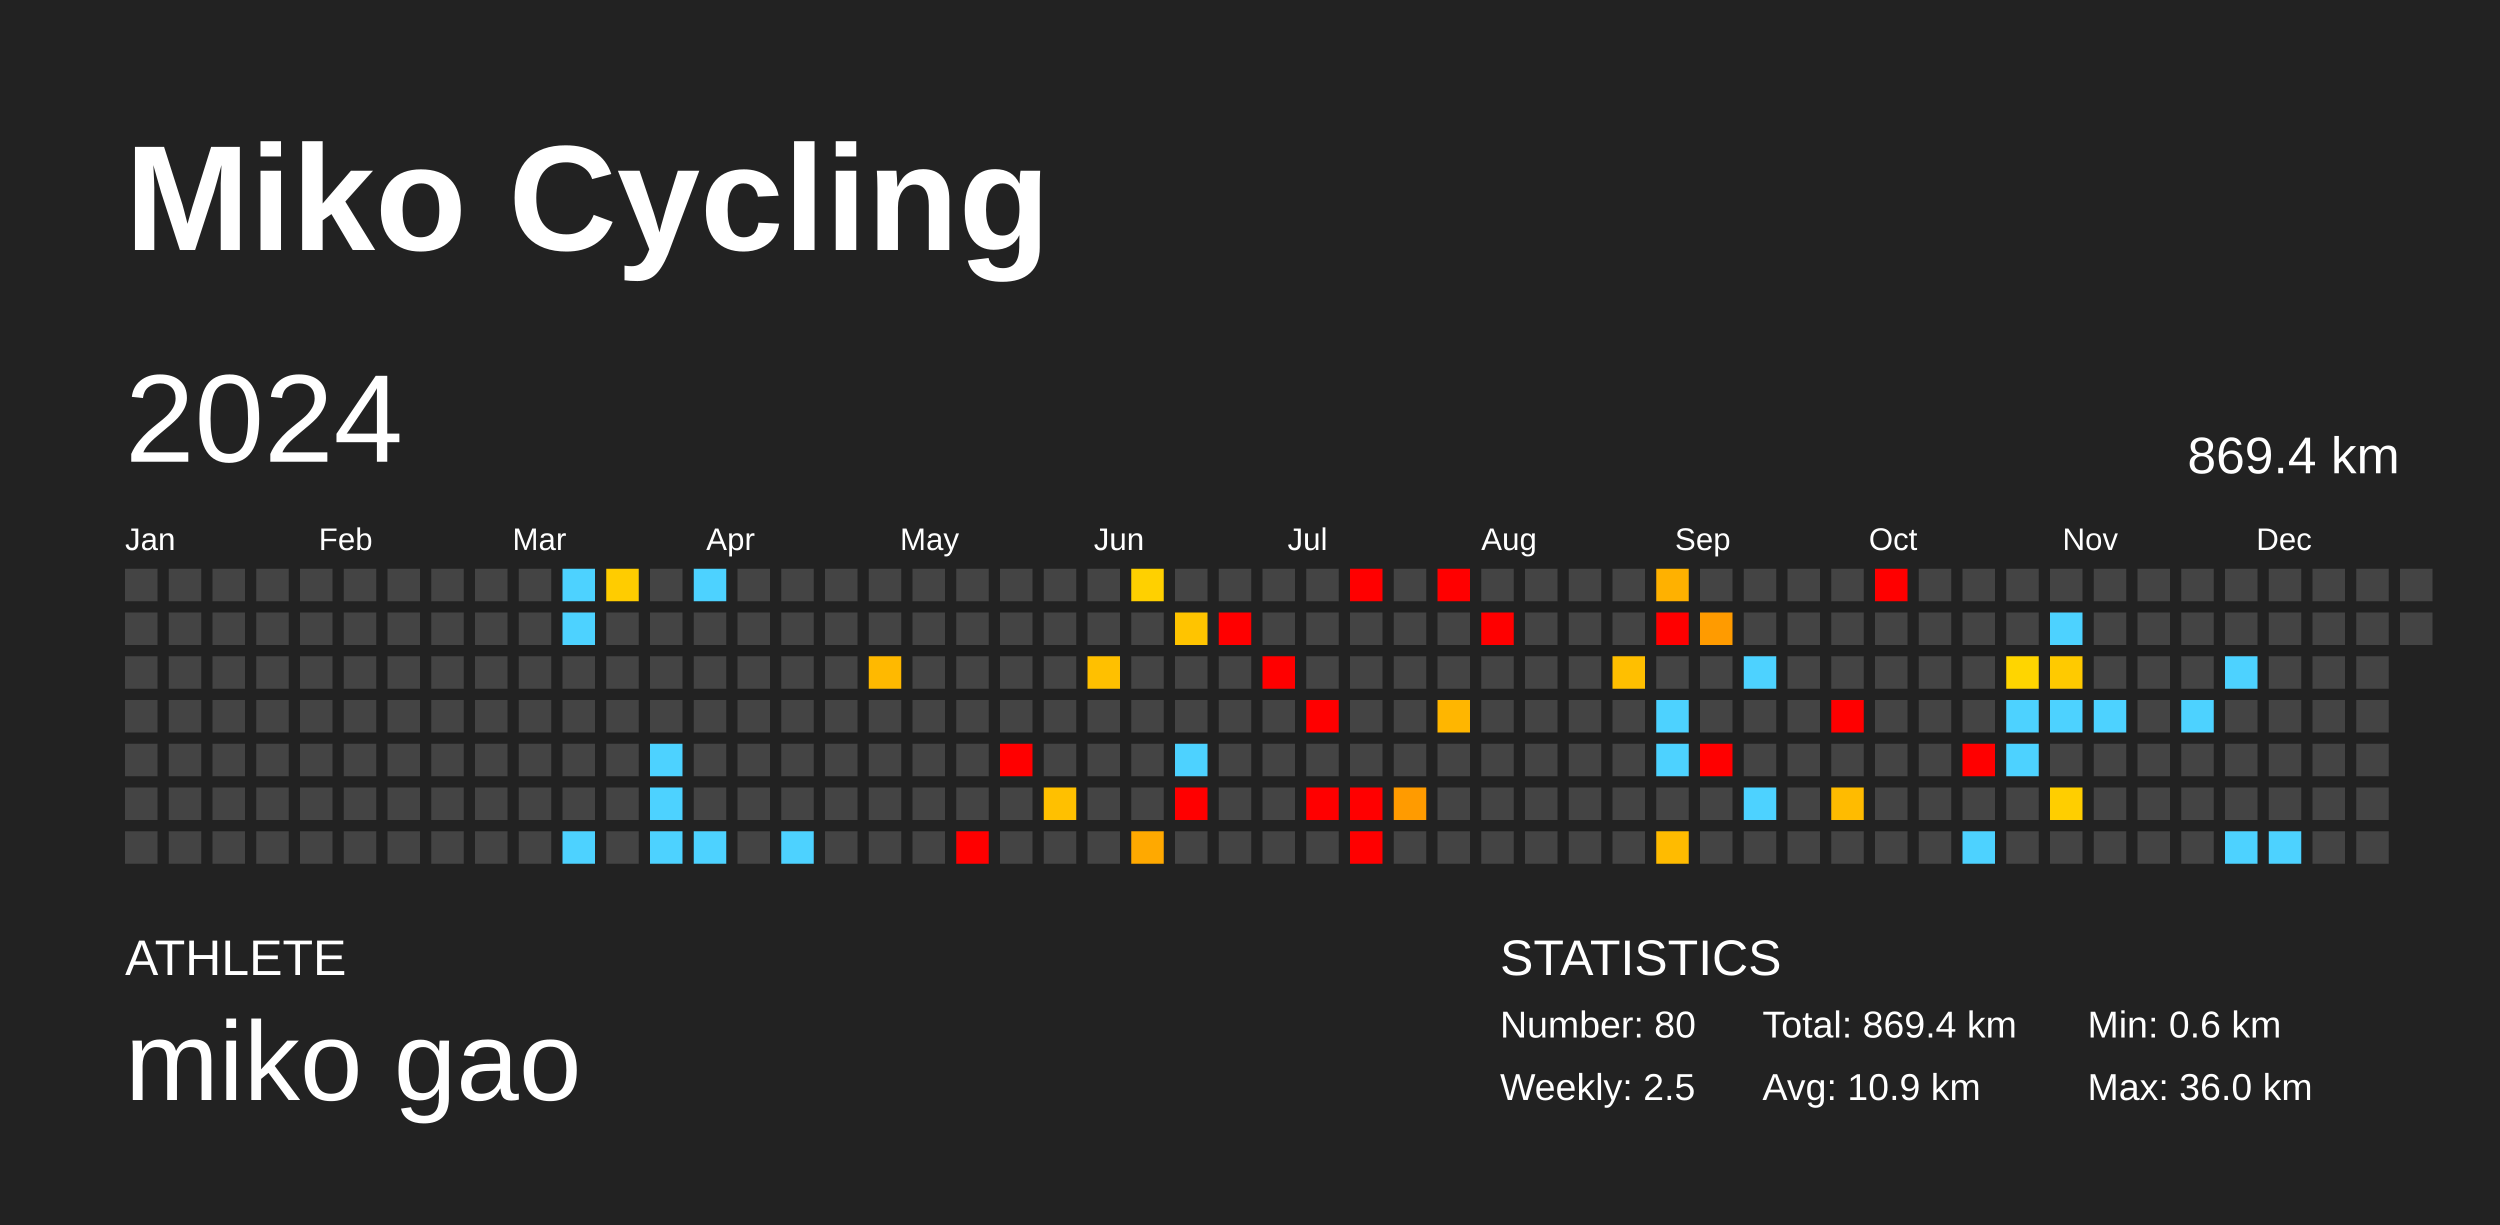
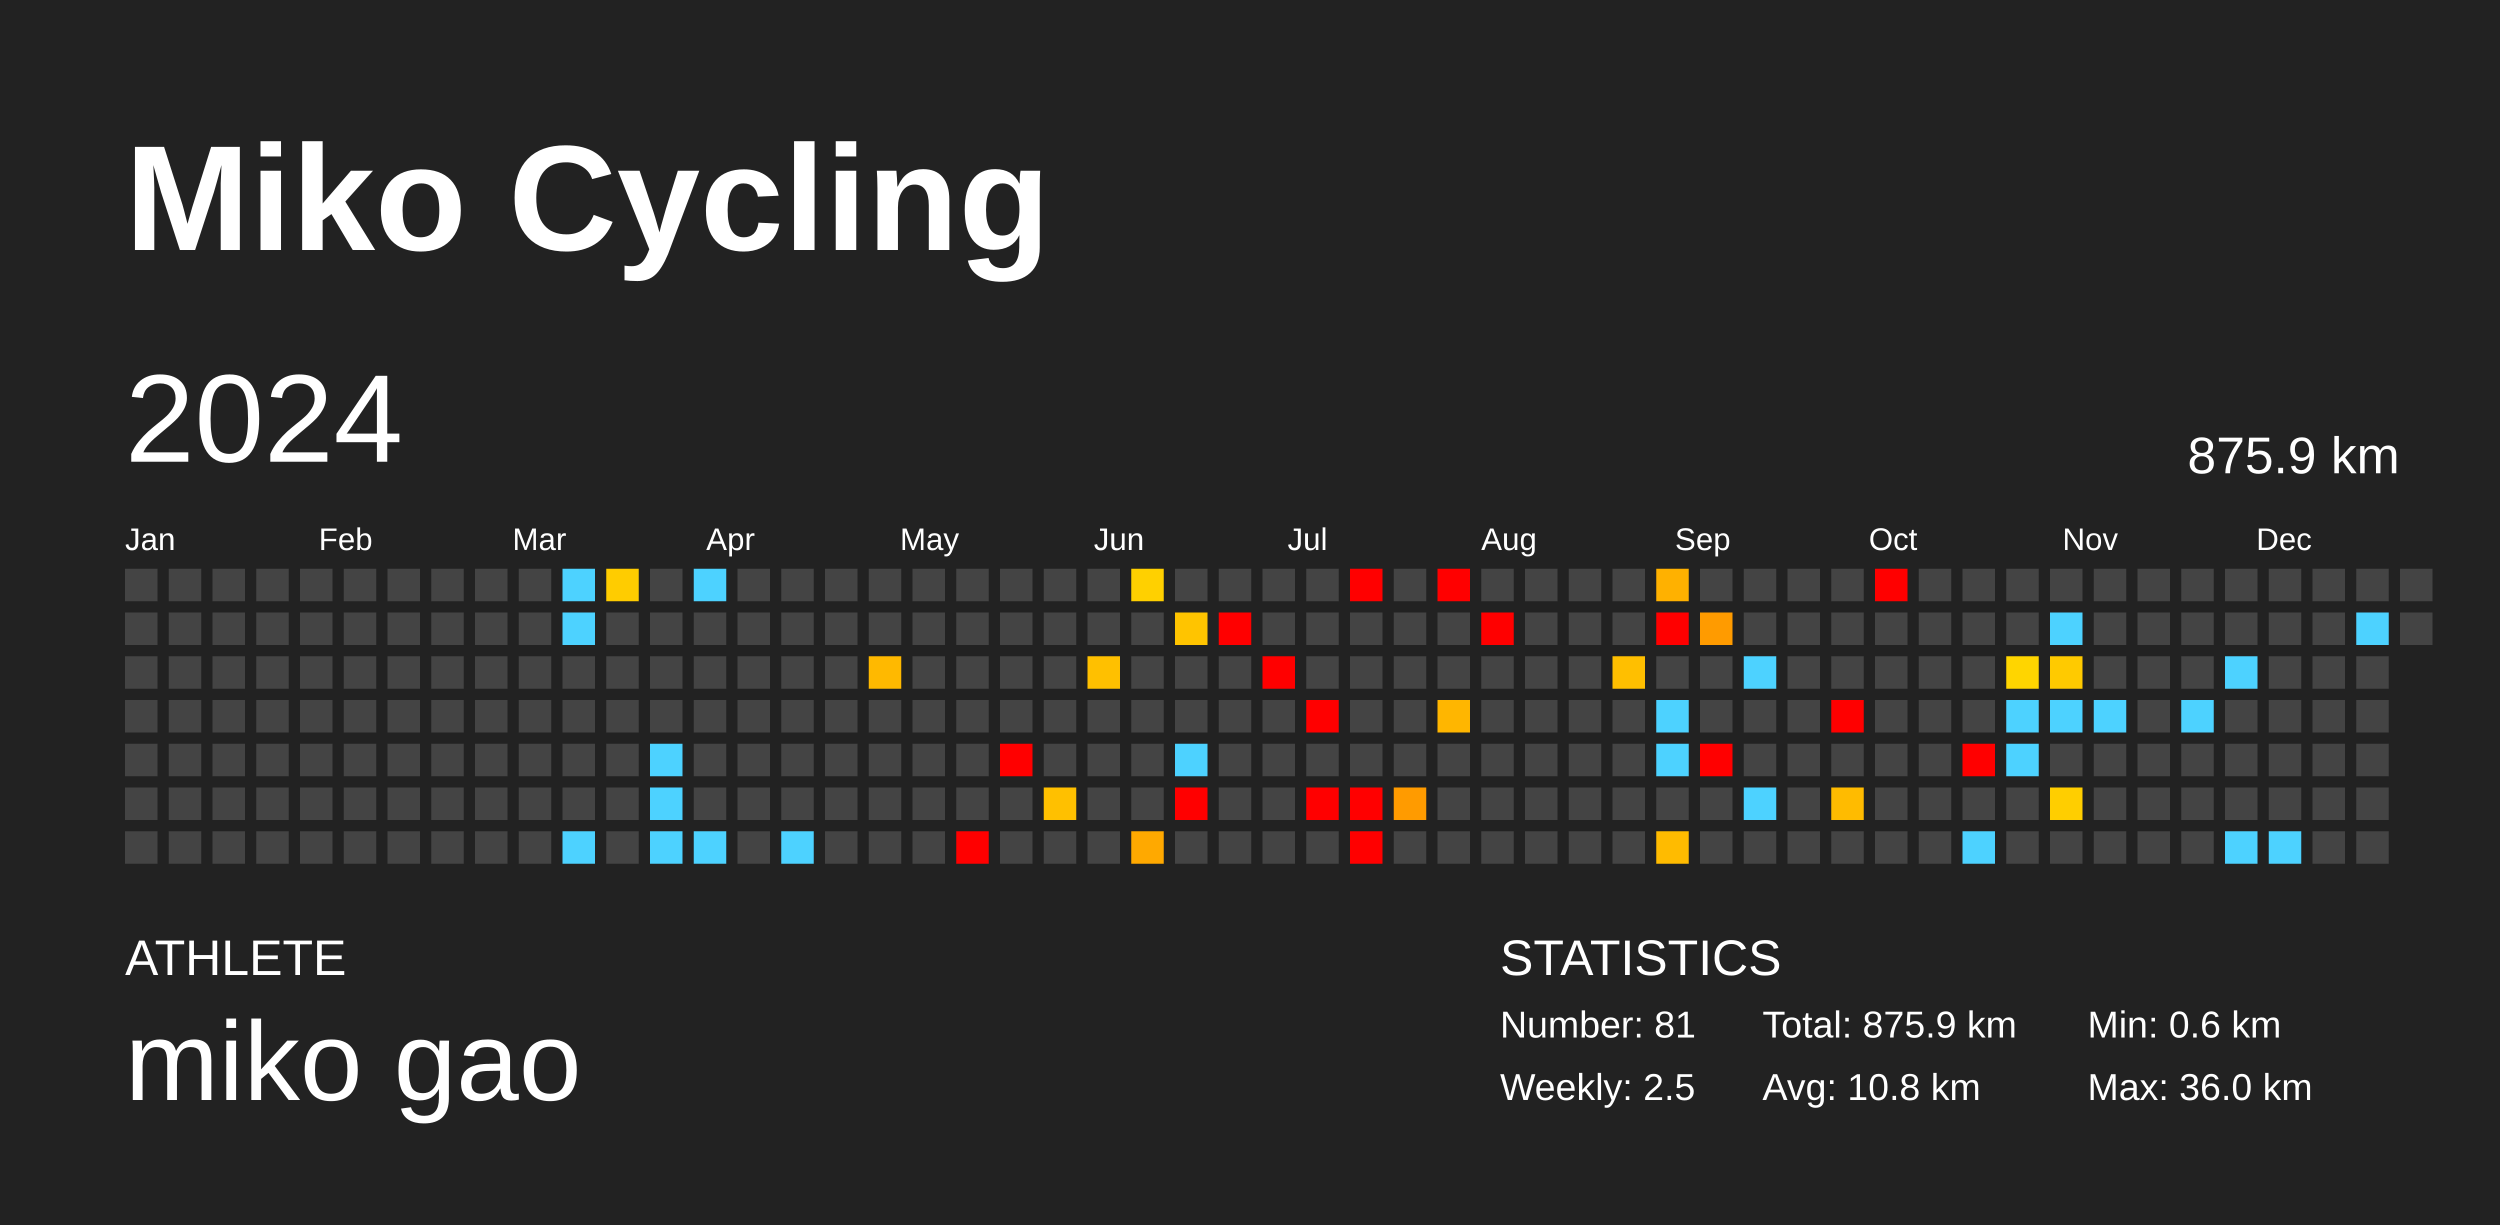
<svg xmlns="http://www.w3.org/2000/svg" baseProfile="full" height="98mm" version="1.1" viewBox="0,0,200,98" width="200mm">
  <defs />
  <rect fill="#222222" height="98" width="200" x="0" y="0" />
  <text fill="#FFFFFF" style="font-size:12px; font-family:Arial; font-weight:bold;" x="10" y="20">Miko Cycling</text>
  <text fill="#FFFFFF" style="font-size:4px; font-family:Arial" x="10" y="78">ATHLETE</text>
  <text fill="#FFFFFF" style="font-size:9px; font-family:Arial" x="10" y="88">miko gao</text>
  <text fill="#FFFFFF" style="font-size:4px; font-family:Arial" x="120" y="78">STATISTICS</text>
-   <text fill="#FFFFFF" style="font-size:3px; font-family:Arial" x="120" y="83">Number: 80</text>
+   <text fill="#FFFFFF" style="font-size:3px; font-family:Arial" x="120" y="83">Number: 81</text>
  <text fill="#FFFFFF" style="font-size:3px; font-family:Arial" x="120" y="88">Weekly: 2.5</text>
-   <text fill="#FFFFFF" style="font-size:3px; font-family:Arial" x="141" y="83">Total: 869.4 km</text>
-   <text fill="#FFFFFF" style="font-size:3px; font-family:Arial" x="141" y="88">Avg: 10.9 km</text>
+   <text fill="#FFFFFF" style="font-size:3px; font-family:Arial" x="141" y="83">Total: 875.9 km</text>
+   <text fill="#FFFFFF" style="font-size:3px; font-family:Arial" x="141" y="88">Avg: 10.8 km</text>
  <text fill="#FFFFFF" style="font-size:3px; font-family:Arial" x="167" y="83">Min: 0.6 km</text>
  <text fill="#FFFFFF" style="font-size:3px; font-family:Arial" x="167" y="88">Max: 36.0 km</text>
  <text dominant-baseline="hanging" fill="#FFFFFF" style="font-size:10.0px; font-family:Arial;" x="10" y="30">2024</text>
-   <text dominant-baseline="hanging" fill="#FFFFFF" style="font-size:4.125px; font-family:Arial;" x="175" y="35">869.4 km</text>
+   <text dominant-baseline="hanging" fill="#FFFFFF" style="font-size:4.125px; font-family:Arial;" x="175" y="35">875.9 km</text>
  <text fill="#FFFFFF" style="font-size:2.5px; font-family:Arial" x="10.0" y="44">Jan</text>
  <text fill="#FFFFFF" style="font-size:2.5px; font-family:Arial" x="25.5" y="44">Feb</text>
  <text fill="#FFFFFF" style="font-size:2.5px; font-family:Arial" x="41.0" y="44">Mar</text>
  <text fill="#FFFFFF" style="font-size:2.5px; font-family:Arial" x="56.5" y="44">Apr</text>
  <text fill="#FFFFFF" style="font-size:2.5px; font-family:Arial" x="72.0" y="44">May</text>
  <text fill="#FFFFFF" style="font-size:2.5px; font-family:Arial" x="87.5" y="44">Jun</text>
  <text fill="#FFFFFF" style="font-size:2.5px; font-family:Arial" x="103.0" y="44">Jul</text>
  <text fill="#FFFFFF" style="font-size:2.5px; font-family:Arial" x="118.5" y="44">Aug</text>
  <text fill="#FFFFFF" style="font-size:2.5px; font-family:Arial" x="134.0" y="44">Sep</text>
  <text fill="#FFFFFF" style="font-size:2.5px; font-family:Arial" x="149.5" y="44">Oct</text>
  <text fill="#FFFFFF" style="font-size:2.5px; font-family:Arial" x="165.0" y="44">Nov</text>
  <text fill="#FFFFFF" style="font-size:2.5px; font-family:Arial" x="180.5" y="44">Dec</text>
  <rect fill="#444444" height="2.6" width="2.6" x="10.0" y="45.5" />
  <rect fill="#444444" height="2.6" width="2.6" x="10.0" y="49.0" />
  <rect fill="#444444" height="2.6" width="2.6" x="10.0" y="52.5" />
  <rect fill="#444444" height="2.6" width="2.6" x="10.0" y="56.0" />
  <rect fill="#444444" height="2.6" width="2.6" x="10.0" y="59.5" />
  <rect fill="#444444" height="2.6" width="2.6" x="10.0" y="63.0" />
  <rect fill="#444444" height="2.6" width="2.6" x="10.0" y="66.5" />
  <rect fill="#444444" height="2.6" width="2.6" x="13.5" y="45.5" />
  <rect fill="#444444" height="2.6" width="2.6" x="13.5" y="49.0" />
  <rect fill="#444444" height="2.6" width="2.6" x="13.5" y="52.5" />
  <rect fill="#444444" height="2.6" width="2.6" x="13.5" y="56.0" />
  <rect fill="#444444" height="2.6" width="2.6" x="13.5" y="59.5" />
  <rect fill="#444444" height="2.6" width="2.6" x="13.5" y="63.0" />
  <rect fill="#444444" height="2.6" width="2.6" x="13.5" y="66.5" />
  <rect fill="#444444" height="2.6" width="2.6" x="17.0" y="45.5" />
  <rect fill="#444444" height="2.6" width="2.6" x="17.0" y="49.0" />
  <rect fill="#444444" height="2.6" width="2.6" x="17.0" y="52.5" />
  <rect fill="#444444" height="2.6" width="2.6" x="17.0" y="56.0" />
  <rect fill="#444444" height="2.6" width="2.6" x="17.0" y="59.5" />
  <rect fill="#444444" height="2.6" width="2.6" x="17.0" y="63.0" />
  <rect fill="#444444" height="2.6" width="2.6" x="17.0" y="66.5" />
  <rect fill="#444444" height="2.6" width="2.6" x="20.5" y="45.5" />
  <rect fill="#444444" height="2.6" width="2.6" x="20.5" y="49.0" />
  <rect fill="#444444" height="2.6" width="2.6" x="20.5" y="52.5" />
  <rect fill="#444444" height="2.6" width="2.6" x="20.5" y="56.0" />
  <rect fill="#444444" height="2.6" width="2.6" x="20.5" y="59.5" />
  <rect fill="#444444" height="2.6" width="2.6" x="20.5" y="63.0" />
  <rect fill="#444444" height="2.6" width="2.6" x="20.5" y="66.5" />
  <rect fill="#444444" height="2.6" width="2.6" x="24.0" y="45.5" />
  <rect fill="#444444" height="2.6" width="2.6" x="24.0" y="49.0" />
  <rect fill="#444444" height="2.6" width="2.6" x="24.0" y="52.5" />
  <rect fill="#444444" height="2.6" width="2.6" x="24.0" y="56.0" />
  <rect fill="#444444" height="2.6" width="2.6" x="24.0" y="59.5" />
  <rect fill="#444444" height="2.6" width="2.6" x="24.0" y="63.0" />
  <rect fill="#444444" height="2.6" width="2.6" x="24.0" y="66.5" />
  <rect fill="#444444" height="2.6" width="2.6" x="27.5" y="45.5" />
  <rect fill="#444444" height="2.6" width="2.6" x="27.5" y="49.0" />
  <rect fill="#444444" height="2.6" width="2.6" x="27.5" y="52.5" />
  <rect fill="#444444" height="2.6" width="2.6" x="27.5" y="56.0" />
  <rect fill="#444444" height="2.6" width="2.6" x="27.5" y="59.5" />
  <rect fill="#444444" height="2.6" width="2.6" x="27.5" y="63.0" />
  <rect fill="#444444" height="2.6" width="2.6" x="27.5" y="66.5" />
  <rect fill="#444444" height="2.6" width="2.6" x="31.0" y="45.5" />
  <rect fill="#444444" height="2.6" width="2.6" x="31.0" y="49.0" />
  <rect fill="#444444" height="2.6" width="2.6" x="31.0" y="52.5" />
  <rect fill="#444444" height="2.6" width="2.6" x="31.0" y="56.0" />
  <rect fill="#444444" height="2.6" width="2.6" x="31.0" y="59.5" />
  <rect fill="#444444" height="2.6" width="2.6" x="31.0" y="63.0" />
  <rect fill="#444444" height="2.6" width="2.6" x="31.0" y="66.5" />
  <rect fill="#444444" height="2.6" width="2.6" x="34.5" y="45.5" />
  <rect fill="#444444" height="2.6" width="2.6" x="34.5" y="49.0" />
  <rect fill="#444444" height="2.6" width="2.6" x="34.5" y="52.5" />
  <rect fill="#444444" height="2.6" width="2.6" x="34.5" y="56.0" />
  <rect fill="#444444" height="2.6" width="2.6" x="34.5" y="59.5" />
  <rect fill="#444444" height="2.6" width="2.6" x="34.5" y="63.0" />
  <rect fill="#444444" height="2.6" width="2.6" x="34.5" y="66.5" />
  <rect fill="#444444" height="2.6" width="2.6" x="38.0" y="45.5" />
  <rect fill="#444444" height="2.6" width="2.6" x="38.0" y="49.0" />
  <rect fill="#444444" height="2.6" width="2.6" x="38.0" y="52.5" />
  <rect fill="#444444" height="2.6" width="2.6" x="38.0" y="56.0" />
  <rect fill="#444444" height="2.6" width="2.6" x="38.0" y="59.5" />
  <rect fill="#444444" height="2.6" width="2.6" x="38.0" y="63.0" />
  <rect fill="#444444" height="2.6" width="2.6" x="38.0" y="66.5" />
  <rect fill="#444444" height="2.6" width="2.6" x="41.5" y="45.5" />
  <rect fill="#444444" height="2.6" width="2.6" x="41.5" y="49.0" />
  <rect fill="#444444" height="2.6" width="2.6" x="41.5" y="52.5" />
  <rect fill="#444444" height="2.6" width="2.6" x="41.5" y="56.0" />
  <rect fill="#444444" height="2.6" width="2.6" x="41.5" y="59.5" />
  <rect fill="#444444" height="2.6" width="2.6" x="41.5" y="63.0" />
  <rect fill="#444444" height="2.6" width="2.6" x="41.5" y="66.5" />
  <rect fill="#4dd2ff" height="2.6" width="2.6" x="45.0" y="45.5" />
  <rect fill="#4dd2ff" height="2.6" width="2.6" x="45.0" y="49.0" />
  <rect fill="#444444" height="2.6" width="2.6" x="45.0" y="52.5" />
  <rect fill="#444444" height="2.6" width="2.6" x="45.0" y="56.0" />
  <rect fill="#444444" height="2.6" width="2.6" x="45.0" y="59.5" />
  <rect fill="#444444" height="2.6" width="2.6" x="45.0" y="63.0" />
  <rect fill="#4dd2ff" height="2.6" width="2.6" x="45.0" y="66.5" />
  <rect fill="#ffcc00" height="2.6" width="2.6" x="48.5" y="45.5" />
  <rect fill="#444444" height="2.6" width="2.6" x="48.5" y="49.0" />
  <rect fill="#444444" height="2.6" width="2.6" x="48.5" y="52.5" />
  <rect fill="#444444" height="2.6" width="2.6" x="48.5" y="56.0" />
  <rect fill="#444444" height="2.6" width="2.6" x="48.5" y="59.5" />
  <rect fill="#444444" height="2.6" width="2.6" x="48.5" y="63.0" />
  <rect fill="#444444" height="2.6" width="2.6" x="48.5" y="66.5" />
  <rect fill="#444444" height="2.6" width="2.6" x="52.0" y="45.5" />
  <rect fill="#444444" height="2.6" width="2.6" x="52.0" y="49.0" />
  <rect fill="#444444" height="2.6" width="2.6" x="52.0" y="52.5" />
  <rect fill="#444444" height="2.6" width="2.6" x="52.0" y="56.0" />
  <rect fill="#4dd2ff" height="2.6" width="2.6" x="52.0" y="59.5" />
  <rect fill="#4dd2ff" height="2.6" width="2.6" x="52.0" y="63.0" />
  <rect fill="#4dd2ff" height="2.6" width="2.6" x="52.0" y="66.5" />
  <rect fill="#4dd2ff" height="2.6" width="2.6" x="55.5" y="45.5" />
  <rect fill="#444444" height="2.6" width="2.6" x="55.5" y="49.0" />
  <rect fill="#444444" height="2.6" width="2.6" x="55.5" y="52.5" />
  <rect fill="#444444" height="2.6" width="2.6" x="55.5" y="56.0" />
  <rect fill="#444444" height="2.6" width="2.6" x="55.5" y="59.5" />
  <rect fill="#444444" height="2.6" width="2.6" x="55.5" y="63.0" />
  <rect fill="#4dd2ff" height="2.6" width="2.6" x="55.5" y="66.5" />
  <rect fill="#444444" height="2.6" width="2.6" x="59.0" y="45.5" />
  <rect fill="#444444" height="2.6" width="2.6" x="59.0" y="49.0" />
  <rect fill="#444444" height="2.6" width="2.6" x="59.0" y="52.5" />
  <rect fill="#444444" height="2.6" width="2.6" x="59.0" y="56.0" />
  <rect fill="#444444" height="2.6" width="2.6" x="59.0" y="59.5" />
  <rect fill="#444444" height="2.6" width="2.6" x="59.0" y="63.0" />
  <rect fill="#444444" height="2.6" width="2.6" x="59.0" y="66.5" />
  <rect fill="#444444" height="2.6" width="2.6" x="62.5" y="45.5" />
  <rect fill="#444444" height="2.6" width="2.6" x="62.5" y="49.0" />
  <rect fill="#444444" height="2.6" width="2.6" x="62.5" y="52.5" />
  <rect fill="#444444" height="2.6" width="2.6" x="62.5" y="56.0" />
  <rect fill="#444444" height="2.6" width="2.6" x="62.5" y="59.5" />
  <rect fill="#444444" height="2.6" width="2.6" x="62.5" y="63.0" />
  <rect fill="#4dd2ff" height="2.6" width="2.6" x="62.5" y="66.5" />
  <rect fill="#444444" height="2.6" width="2.6" x="66.0" y="45.5" />
  <rect fill="#444444" height="2.6" width="2.6" x="66.0" y="49.0" />
  <rect fill="#444444" height="2.6" width="2.6" x="66.0" y="52.5" />
  <rect fill="#444444" height="2.6" width="2.6" x="66.0" y="56.0" />
  <rect fill="#444444" height="2.6" width="2.6" x="66.0" y="59.5" />
  <rect fill="#444444" height="2.6" width="2.6" x="66.0" y="63.0" />
  <rect fill="#444444" height="2.6" width="2.6" x="66.0" y="66.5" />
  <rect fill="#444444" height="2.6" width="2.6" x="69.5" y="45.5" />
  <rect fill="#444444" height="2.6" width="2.6" x="69.5" y="49.0" />
  <rect fill="#ffb900" height="2.6" width="2.6" x="69.5" y="52.5" />
  <rect fill="#444444" height="2.6" width="2.6" x="69.5" y="56.0" />
  <rect fill="#444444" height="2.6" width="2.6" x="69.5" y="59.5" />
  <rect fill="#444444" height="2.6" width="2.6" x="69.5" y="63.0" />
  <rect fill="#444444" height="2.6" width="2.6" x="69.5" y="66.5" />
  <rect fill="#444444" height="2.6" width="2.6" x="73.0" y="45.5" />
  <rect fill="#444444" height="2.6" width="2.6" x="73.0" y="49.0" />
  <rect fill="#444444" height="2.6" width="2.6" x="73.0" y="52.5" />
  <rect fill="#444444" height="2.6" width="2.6" x="73.0" y="56.0" />
  <rect fill="#444444" height="2.6" width="2.6" x="73.0" y="59.5" />
  <rect fill="#444444" height="2.6" width="2.6" x="73.0" y="63.0" />
  <rect fill="#444444" height="2.6" width="2.6" x="73.0" y="66.5" />
  <rect fill="#444444" height="2.6" width="2.6" x="76.5" y="45.5" />
  <rect fill="#444444" height="2.6" width="2.6" x="76.5" y="49.0" />
  <rect fill="#444444" height="2.6" width="2.6" x="76.5" y="52.5" />
  <rect fill="#444444" height="2.6" width="2.6" x="76.5" y="56.0" />
  <rect fill="#444444" height="2.6" width="2.6" x="76.5" y="59.5" />
  <rect fill="#444444" height="2.6" width="2.6" x="76.5" y="63.0" />
  <rect fill="red" height="2.6" width="2.6" x="76.5" y="66.5" />
  <rect fill="#444444" height="2.6" width="2.6" x="80.0" y="45.5" />
  <rect fill="#444444" height="2.6" width="2.6" x="80.0" y="49.0" />
  <rect fill="#444444" height="2.6" width="2.6" x="80.0" y="52.5" />
  <rect fill="#444444" height="2.6" width="2.6" x="80.0" y="56.0" />
  <rect fill="red" height="2.6" width="2.6" x="80.0" y="59.5" />
  <rect fill="#444444" height="2.6" width="2.6" x="80.0" y="63.0" />
  <rect fill="#444444" height="2.6" width="2.6" x="80.0" y="66.5" />
  <rect fill="#444444" height="2.6" width="2.6" x="83.5" y="45.5" />
  <rect fill="#444444" height="2.6" width="2.6" x="83.5" y="49.0" />
  <rect fill="#444444" height="2.6" width="2.6" x="83.5" y="52.5" />
  <rect fill="#444444" height="2.6" width="2.6" x="83.5" y="56.0" />
  <rect fill="#444444" height="2.6" width="2.6" x="83.5" y="59.5" />
  <rect fill="#ffc000" height="2.6" width="2.6" x="83.5" y="63.0" />
  <rect fill="#444444" height="2.6" width="2.6" x="83.5" y="66.5" />
  <rect fill="#444444" height="2.6" width="2.6" x="87.0" y="45.5" />
  <rect fill="#444444" height="2.6" width="2.6" x="87.0" y="49.0" />
  <rect fill="#ffc000" height="2.6" width="2.6" x="87.0" y="52.5" />
  <rect fill="#444444" height="2.6" width="2.6" x="87.0" y="56.0" />
  <rect fill="#444444" height="2.6" width="2.6" x="87.0" y="59.5" />
  <rect fill="#444444" height="2.6" width="2.6" x="87.0" y="63.0" />
  <rect fill="#444444" height="2.6" width="2.6" x="87.0" y="66.5" />
  <rect fill="#ffd000" height="2.6" width="2.6" x="90.5" y="45.5" />
  <rect fill="#444444" height="2.6" width="2.6" x="90.5" y="49.0" />
  <rect fill="#444444" height="2.6" width="2.6" x="90.5" y="52.5" />
  <rect fill="#444444" height="2.6" width="2.6" x="90.5" y="56.0" />
  <rect fill="#444444" height="2.6" width="2.6" x="90.5" y="59.5" />
  <rect fill="#444444" height="2.6" width="2.6" x="90.5" y="63.0" />
  <rect fill="#ffa900" height="2.6" width="2.6" x="90.5" y="66.5" />
  <rect fill="#444444" height="2.6" width="2.6" x="94.0" y="45.5" />
  <rect fill="#ffc400" height="2.6" width="2.6" x="94.0" y="49.0" />
  <rect fill="#444444" height="2.6" width="2.6" x="94.0" y="52.5" />
  <rect fill="#444444" height="2.6" width="2.6" x="94.0" y="56.0" />
  <rect fill="#4dd2ff" height="2.6" width="2.6" x="94.0" y="59.5" />
  <rect fill="red" height="2.6" width="2.6" x="94.0" y="63.0" />
  <rect fill="#444444" height="2.6" width="2.6" x="94.0" y="66.5" />
  <rect fill="#444444" height="2.6" width="2.6" x="97.5" y="45.5" />
  <rect fill="red" height="2.6" width="2.6" x="97.5" y="49.0" />
  <rect fill="#444444" height="2.6" width="2.6" x="97.5" y="52.5" />
  <rect fill="#444444" height="2.6" width="2.6" x="97.5" y="56.0" />
  <rect fill="#444444" height="2.6" width="2.6" x="97.5" y="59.5" />
  <rect fill="#444444" height="2.6" width="2.6" x="97.5" y="63.0" />
  <rect fill="#444444" height="2.6" width="2.6" x="97.5" y="66.5" />
  <rect fill="#444444" height="2.6" width="2.6" x="101.0" y="45.5" />
  <rect fill="#444444" height="2.6" width="2.6" x="101.0" y="49.0" />
  <rect fill="red" height="2.6" width="2.6" x="101.0" y="52.5" />
  <rect fill="#444444" height="2.6" width="2.6" x="101.0" y="56.0" />
  <rect fill="#444444" height="2.6" width="2.6" x="101.0" y="59.5" />
  <rect fill="#444444" height="2.6" width="2.6" x="101.0" y="63.0" />
  <rect fill="#444444" height="2.6" width="2.6" x="101.0" y="66.5" />
  <rect fill="#444444" height="2.6" width="2.6" x="104.5" y="45.5" />
  <rect fill="#444444" height="2.6" width="2.6" x="104.5" y="49.0" />
  <rect fill="#444444" height="2.6" width="2.6" x="104.5" y="52.5" />
  <rect fill="red" height="2.6" width="2.6" x="104.5" y="56.0" />
  <rect fill="#444444" height="2.6" width="2.6" x="104.5" y="59.5" />
  <rect fill="red" height="2.6" width="2.6" x="104.5" y="63.0" />
  <rect fill="#444444" height="2.6" width="2.6" x="104.5" y="66.5" />
  <rect fill="red" height="2.6" width="2.6" x="108.0" y="45.5" />
  <rect fill="#444444" height="2.6" width="2.6" x="108.0" y="49.0" />
  <rect fill="#444444" height="2.6" width="2.6" x="108.0" y="52.5" />
  <rect fill="#444444" height="2.6" width="2.6" x="108.0" y="56.0" />
  <rect fill="#444444" height="2.6" width="2.6" x="108.0" y="59.5" />
  <rect fill="red" height="2.6" width="2.6" x="108.0" y="63.0" />
  <rect fill="red" height="2.6" width="2.6" x="108.0" y="66.5" />
  <rect fill="#444444" height="2.6" width="2.6" x="111.5" y="45.5" />
  <rect fill="#444444" height="2.6" width="2.6" x="111.5" y="49.0" />
  <rect fill="#444444" height="2.6" width="2.6" x="111.5" y="52.5" />
  <rect fill="#444444" height="2.6" width="2.6" x="111.5" y="56.0" />
  <rect fill="#444444" height="2.6" width="2.6" x="111.5" y="59.5" />
  <rect fill="#ff9b00" height="2.6" width="2.6" x="111.5" y="63.0" />
  <rect fill="#444444" height="2.6" width="2.6" x="111.5" y="66.5" />
  <rect fill="red" height="2.6" width="2.6" x="115.0" y="45.5" />
  <rect fill="#444444" height="2.6" width="2.6" x="115.0" y="49.0" />
  <rect fill="#444444" height="2.6" width="2.6" x="115.0" y="52.5" />
  <rect fill="#ffb600" height="2.6" width="2.6" x="115.0" y="56.0" />
  <rect fill="#444444" height="2.6" width="2.6" x="115.0" y="59.5" />
  <rect fill="#444444" height="2.6" width="2.6" x="115.0" y="63.0" />
  <rect fill="#444444" height="2.6" width="2.6" x="115.0" y="66.5" />
  <rect fill="#444444" height="2.6" width="2.6" x="118.5" y="45.5" />
  <rect fill="red" height="2.6" width="2.6" x="118.5" y="49.0" />
  <rect fill="#444444" height="2.6" width="2.6" x="118.5" y="52.5" />
  <rect fill="#444444" height="2.6" width="2.6" x="118.5" y="56.0" />
  <rect fill="#444444" height="2.6" width="2.6" x="118.5" y="59.5" />
  <rect fill="#444444" height="2.6" width="2.6" x="118.5" y="63.0" />
  <rect fill="#444444" height="2.6" width="2.6" x="118.5" y="66.5" />
  <rect fill="#444444" height="2.6" width="2.6" x="122.0" y="45.5" />
  <rect fill="#444444" height="2.6" width="2.6" x="122.0" y="49.0" />
  <rect fill="#444444" height="2.6" width="2.6" x="122.0" y="52.5" />
  <rect fill="#444444" height="2.6" width="2.6" x="122.0" y="56.0" />
  <rect fill="#444444" height="2.6" width="2.6" x="122.0" y="59.5" />
  <rect fill="#444444" height="2.6" width="2.6" x="122.0" y="63.0" />
  <rect fill="#444444" height="2.6" width="2.6" x="122.0" y="66.5" />
  <rect fill="#444444" height="2.6" width="2.6" x="125.5" y="45.5" />
  <rect fill="#444444" height="2.6" width="2.6" x="125.5" y="49.0" />
  <rect fill="#444444" height="2.6" width="2.6" x="125.5" y="52.5" />
  <rect fill="#444444" height="2.6" width="2.6" x="125.5" y="56.0" />
  <rect fill="#444444" height="2.6" width="2.6" x="125.5" y="59.5" />
  <rect fill="#444444" height="2.6" width="2.6" x="125.5" y="63.0" />
  <rect fill="#444444" height="2.6" width="2.6" x="125.5" y="66.5" />
  <rect fill="#444444" height="2.6" width="2.6" x="129.0" y="45.5" />
  <rect fill="#444444" height="2.6" width="2.6" x="129.0" y="49.0" />
  <rect fill="#ffbf00" height="2.6" width="2.6" x="129.0" y="52.5" />
  <rect fill="#444444" height="2.6" width="2.6" x="129.0" y="56.0" />
  <rect fill="#444444" height="2.6" width="2.6" x="129.0" y="59.5" />
  <rect fill="#444444" height="2.6" width="2.6" x="129.0" y="63.0" />
  <rect fill="#444444" height="2.6" width="2.6" x="129.0" y="66.5" />
  <rect fill="#ffb100" height="2.6" width="2.6" x="132.5" y="45.5" />
  <rect fill="red" height="2.6" width="2.6" x="132.5" y="49.0" />
  <rect fill="#444444" height="2.6" width="2.6" x="132.5" y="52.5" />
  <rect fill="#4dd2ff" height="2.6" width="2.6" x="132.5" y="56.0" />
  <rect fill="#4dd2ff" height="2.6" width="2.6" x="132.5" y="59.5" />
  <rect fill="#444444" height="2.6" width="2.6" x="132.5" y="63.0" />
  <rect fill="#ffbb00" height="2.6" width="2.6" x="132.5" y="66.5" />
  <rect fill="#444444" height="2.6" width="2.6" x="136.0" y="45.5" />
  <rect fill="#ff9b00" height="2.6" width="2.6" x="136.0" y="49.0" />
  <rect fill="#444444" height="2.6" width="2.6" x="136.0" y="52.5" />
  <rect fill="#444444" height="2.6" width="2.6" x="136.0" y="56.0" />
  <rect fill="red" height="2.6" width="2.6" x="136.0" y="59.5" />
  <rect fill="#444444" height="2.6" width="2.6" x="136.0" y="63.0" />
  <rect fill="#444444" height="2.6" width="2.6" x="136.0" y="66.5" />
  <rect fill="#444444" height="2.6" width="2.6" x="139.5" y="45.5" />
  <rect fill="#444444" height="2.6" width="2.6" x="139.5" y="49.0" />
  <rect fill="#4dd2ff" height="2.6" width="2.6" x="139.5" y="52.5" />
  <rect fill="#444444" height="2.6" width="2.6" x="139.5" y="56.0" />
  <rect fill="#444444" height="2.6" width="2.6" x="139.5" y="59.5" />
  <rect fill="#4dd2ff" height="2.6" width="2.6" x="139.5" y="63.0" />
  <rect fill="#444444" height="2.6" width="2.6" x="139.5" y="66.5" />
  <rect fill="#444444" height="2.6" width="2.6" x="143.0" y="45.5" />
  <rect fill="#444444" height="2.6" width="2.6" x="143.0" y="49.0" />
  <rect fill="#444444" height="2.6" width="2.6" x="143.0" y="52.5" />
  <rect fill="#444444" height="2.6" width="2.6" x="143.0" y="56.0" />
  <rect fill="#444444" height="2.6" width="2.6" x="143.0" y="59.5" />
  <rect fill="#444444" height="2.6" width="2.6" x="143.0" y="63.0" />
  <rect fill="#444444" height="2.6" width="2.6" x="143.0" y="66.5" />
  <rect fill="#444444" height="2.6" width="2.6" x="146.5" y="45.5" />
  <rect fill="#444444" height="2.6" width="2.6" x="146.5" y="49.0" />
  <rect fill="#444444" height="2.6" width="2.6" x="146.5" y="52.5" />
  <rect fill="red" height="2.6" width="2.6" x="146.5" y="56.0" />
  <rect fill="#444444" height="2.6" width="2.6" x="146.5" y="59.5" />
  <rect fill="#ffbb00" height="2.6" width="2.6" x="146.5" y="63.0" />
  <rect fill="#444444" height="2.6" width="2.6" x="146.5" y="66.5" />
  <rect fill="red" height="2.6" width="2.6" x="150.0" y="45.5" />
  <rect fill="#444444" height="2.6" width="2.6" x="150.0" y="49.0" />
  <rect fill="#444444" height="2.6" width="2.6" x="150.0" y="52.5" />
  <rect fill="#444444" height="2.6" width="2.6" x="150.0" y="56.0" />
  <rect fill="#444444" height="2.6" width="2.6" x="150.0" y="59.5" />
  <rect fill="#444444" height="2.6" width="2.6" x="150.0" y="63.0" />
  <rect fill="#444444" height="2.6" width="2.6" x="150.0" y="66.5" />
  <rect fill="#444444" height="2.6" width="2.6" x="153.5" y="45.5" />
  <rect fill="#444444" height="2.6" width="2.6" x="153.5" y="49.0" />
  <rect fill="#444444" height="2.6" width="2.6" x="153.5" y="52.5" />
  <rect fill="#444444" height="2.6" width="2.6" x="153.5" y="56.0" />
  <rect fill="#444444" height="2.6" width="2.6" x="153.5" y="59.5" />
  <rect fill="#444444" height="2.6" width="2.6" x="153.5" y="63.0" />
  <rect fill="#444444" height="2.6" width="2.6" x="153.5" y="66.5" />
  <rect fill="#444444" height="2.6" width="2.6" x="157.0" y="45.5" />
  <rect fill="#444444" height="2.6" width="2.6" x="157.0" y="49.0" />
  <rect fill="#444444" height="2.6" width="2.6" x="157.0" y="52.5" />
  <rect fill="#444444" height="2.6" width="2.6" x="157.0" y="56.0" />
  <rect fill="red" height="2.6" width="2.6" x="157.0" y="59.5" />
  <rect fill="#444444" height="2.6" width="2.6" x="157.0" y="63.0" />
  <rect fill="#4dd2ff" height="2.6" width="2.6" x="157.0" y="66.5" />
  <rect fill="#444444" height="2.6" width="2.6" x="160.5" y="45.5" />
  <rect fill="#444444" height="2.6" width="2.6" x="160.5" y="49.0" />
  <rect fill="#ffd500" height="2.6" width="2.6" x="160.5" y="52.5" />
  <rect fill="#4dd2ff" height="2.6" width="2.6" x="160.5" y="56.0" />
  <rect fill="#4dd2ff" height="2.6" width="2.6" x="160.5" y="59.5" />
  <rect fill="#444444" height="2.6" width="2.6" x="160.5" y="63.0" />
  <rect fill="#444444" height="2.6" width="2.6" x="160.5" y="66.5" />
  <rect fill="#444444" height="2.6" width="2.6" x="164.0" y="45.5" />
  <rect fill="#4dd2ff" height="2.6" width="2.6" x="164.0" y="49.0" />
  <rect fill="#ffca00" height="2.6" width="2.6" x="164.0" y="52.5" />
  <rect fill="#4dd2ff" height="2.6" width="2.6" x="164.0" y="56.0" />
  <rect fill="#444444" height="2.6" width="2.6" x="164.0" y="59.5" />
  <rect fill="#ffce00" height="2.6" width="2.6" x="164.0" y="63.0" />
  <rect fill="#444444" height="2.6" width="2.6" x="164.0" y="66.5" />
  <rect fill="#444444" height="2.6" width="2.6" x="167.5" y="45.5" />
  <rect fill="#444444" height="2.6" width="2.6" x="167.5" y="49.0" />
  <rect fill="#444444" height="2.6" width="2.6" x="167.5" y="52.5" />
  <rect fill="#4dd2ff" height="2.6" width="2.6" x="167.5" y="56.0" />
  <rect fill="#444444" height="2.6" width="2.6" x="167.5" y="59.5" />
  <rect fill="#444444" height="2.6" width="2.6" x="167.5" y="63.0" />
  <rect fill="#444444" height="2.6" width="2.6" x="167.5" y="66.5" />
  <rect fill="#444444" height="2.6" width="2.6" x="171.0" y="45.5" />
  <rect fill="#444444" height="2.6" width="2.6" x="171.0" y="49.0" />
  <rect fill="#444444" height="2.6" width="2.6" x="171.0" y="52.5" />
  <rect fill="#444444" height="2.6" width="2.6" x="171.0" y="56.0" />
  <rect fill="#444444" height="2.6" width="2.6" x="171.0" y="59.5" />
  <rect fill="#444444" height="2.6" width="2.6" x="171.0" y="63.0" />
  <rect fill="#444444" height="2.6" width="2.6" x="171.0" y="66.5" />
  <rect fill="#444444" height="2.6" width="2.6" x="174.5" y="45.5" />
  <rect fill="#444444" height="2.6" width="2.6" x="174.5" y="49.0" />
  <rect fill="#444444" height="2.6" width="2.6" x="174.5" y="52.5" />
  <rect fill="#4dd2ff" height="2.6" width="2.6" x="174.5" y="56.0" />
  <rect fill="#444444" height="2.6" width="2.6" x="174.5" y="59.5" />
  <rect fill="#444444" height="2.6" width="2.6" x="174.5" y="63.0" />
  <rect fill="#444444" height="2.6" width="2.6" x="174.5" y="66.5" />
  <rect fill="#444444" height="2.6" width="2.6" x="178.0" y="45.5" />
  <rect fill="#444444" height="2.6" width="2.6" x="178.0" y="49.0" />
  <rect fill="#4dd2ff" height="2.6" width="2.6" x="178.0" y="52.5" />
  <rect fill="#444444" height="2.6" width="2.6" x="178.0" y="56.0" />
  <rect fill="#444444" height="2.6" width="2.6" x="178.0" y="59.5" />
  <rect fill="#444444" height="2.6" width="2.6" x="178.0" y="63.0" />
  <rect fill="#4dd2ff" height="2.6" width="2.6" x="178.0" y="66.5" />
  <rect fill="#444444" height="2.6" width="2.6" x="181.5" y="45.5" />
  <rect fill="#444444" height="2.6" width="2.6" x="181.5" y="49.0" />
  <rect fill="#444444" height="2.6" width="2.6" x="181.5" y="52.5" />
  <rect fill="#444444" height="2.6" width="2.6" x="181.5" y="56.0" />
  <rect fill="#444444" height="2.6" width="2.6" x="181.5" y="59.5" />
  <rect fill="#444444" height="2.6" width="2.6" x="181.5" y="63.0" />
  <rect fill="#4dd2ff" height="2.6" width="2.6" x="181.5" y="66.5" />
  <rect fill="#444444" height="2.6" width="2.6" x="185.0" y="45.5" />
  <rect fill="#444444" height="2.6" width="2.6" x="185.0" y="49.0" />
  <rect fill="#444444" height="2.6" width="2.6" x="185.0" y="52.5" />
  <rect fill="#444444" height="2.6" width="2.6" x="185.0" y="56.0" />
  <rect fill="#444444" height="2.6" width="2.6" x="185.0" y="59.5" />
  <rect fill="#444444" height="2.6" width="2.6" x="185.0" y="63.0" />
  <rect fill="#444444" height="2.6" width="2.6" x="185.0" y="66.5" />
  <rect fill="#444444" height="2.6" width="2.6" x="188.5" y="45.5" />
-   <rect fill="#444444" height="2.6" width="2.6" x="188.5" y="49.0" />
+   <rect fill="#4dd2ff" height="2.6" width="2.6" x="188.5" y="49.0" />
  <rect fill="#444444" height="2.6" width="2.6" x="188.5" y="52.5" />
  <rect fill="#444444" height="2.6" width="2.6" x="188.5" y="56.0" />
  <rect fill="#444444" height="2.6" width="2.6" x="188.5" y="59.5" />
  <rect fill="#444444" height="2.6" width="2.6" x="188.5" y="63.0" />
  <rect fill="#444444" height="2.6" width="2.6" x="188.5" y="66.5" />
  <rect fill="#444444" height="2.6" width="2.6" x="192.0" y="45.5" />
  <rect fill="#444444" height="2.6" width="2.6" x="192.0" y="49.0" />
</svg>
